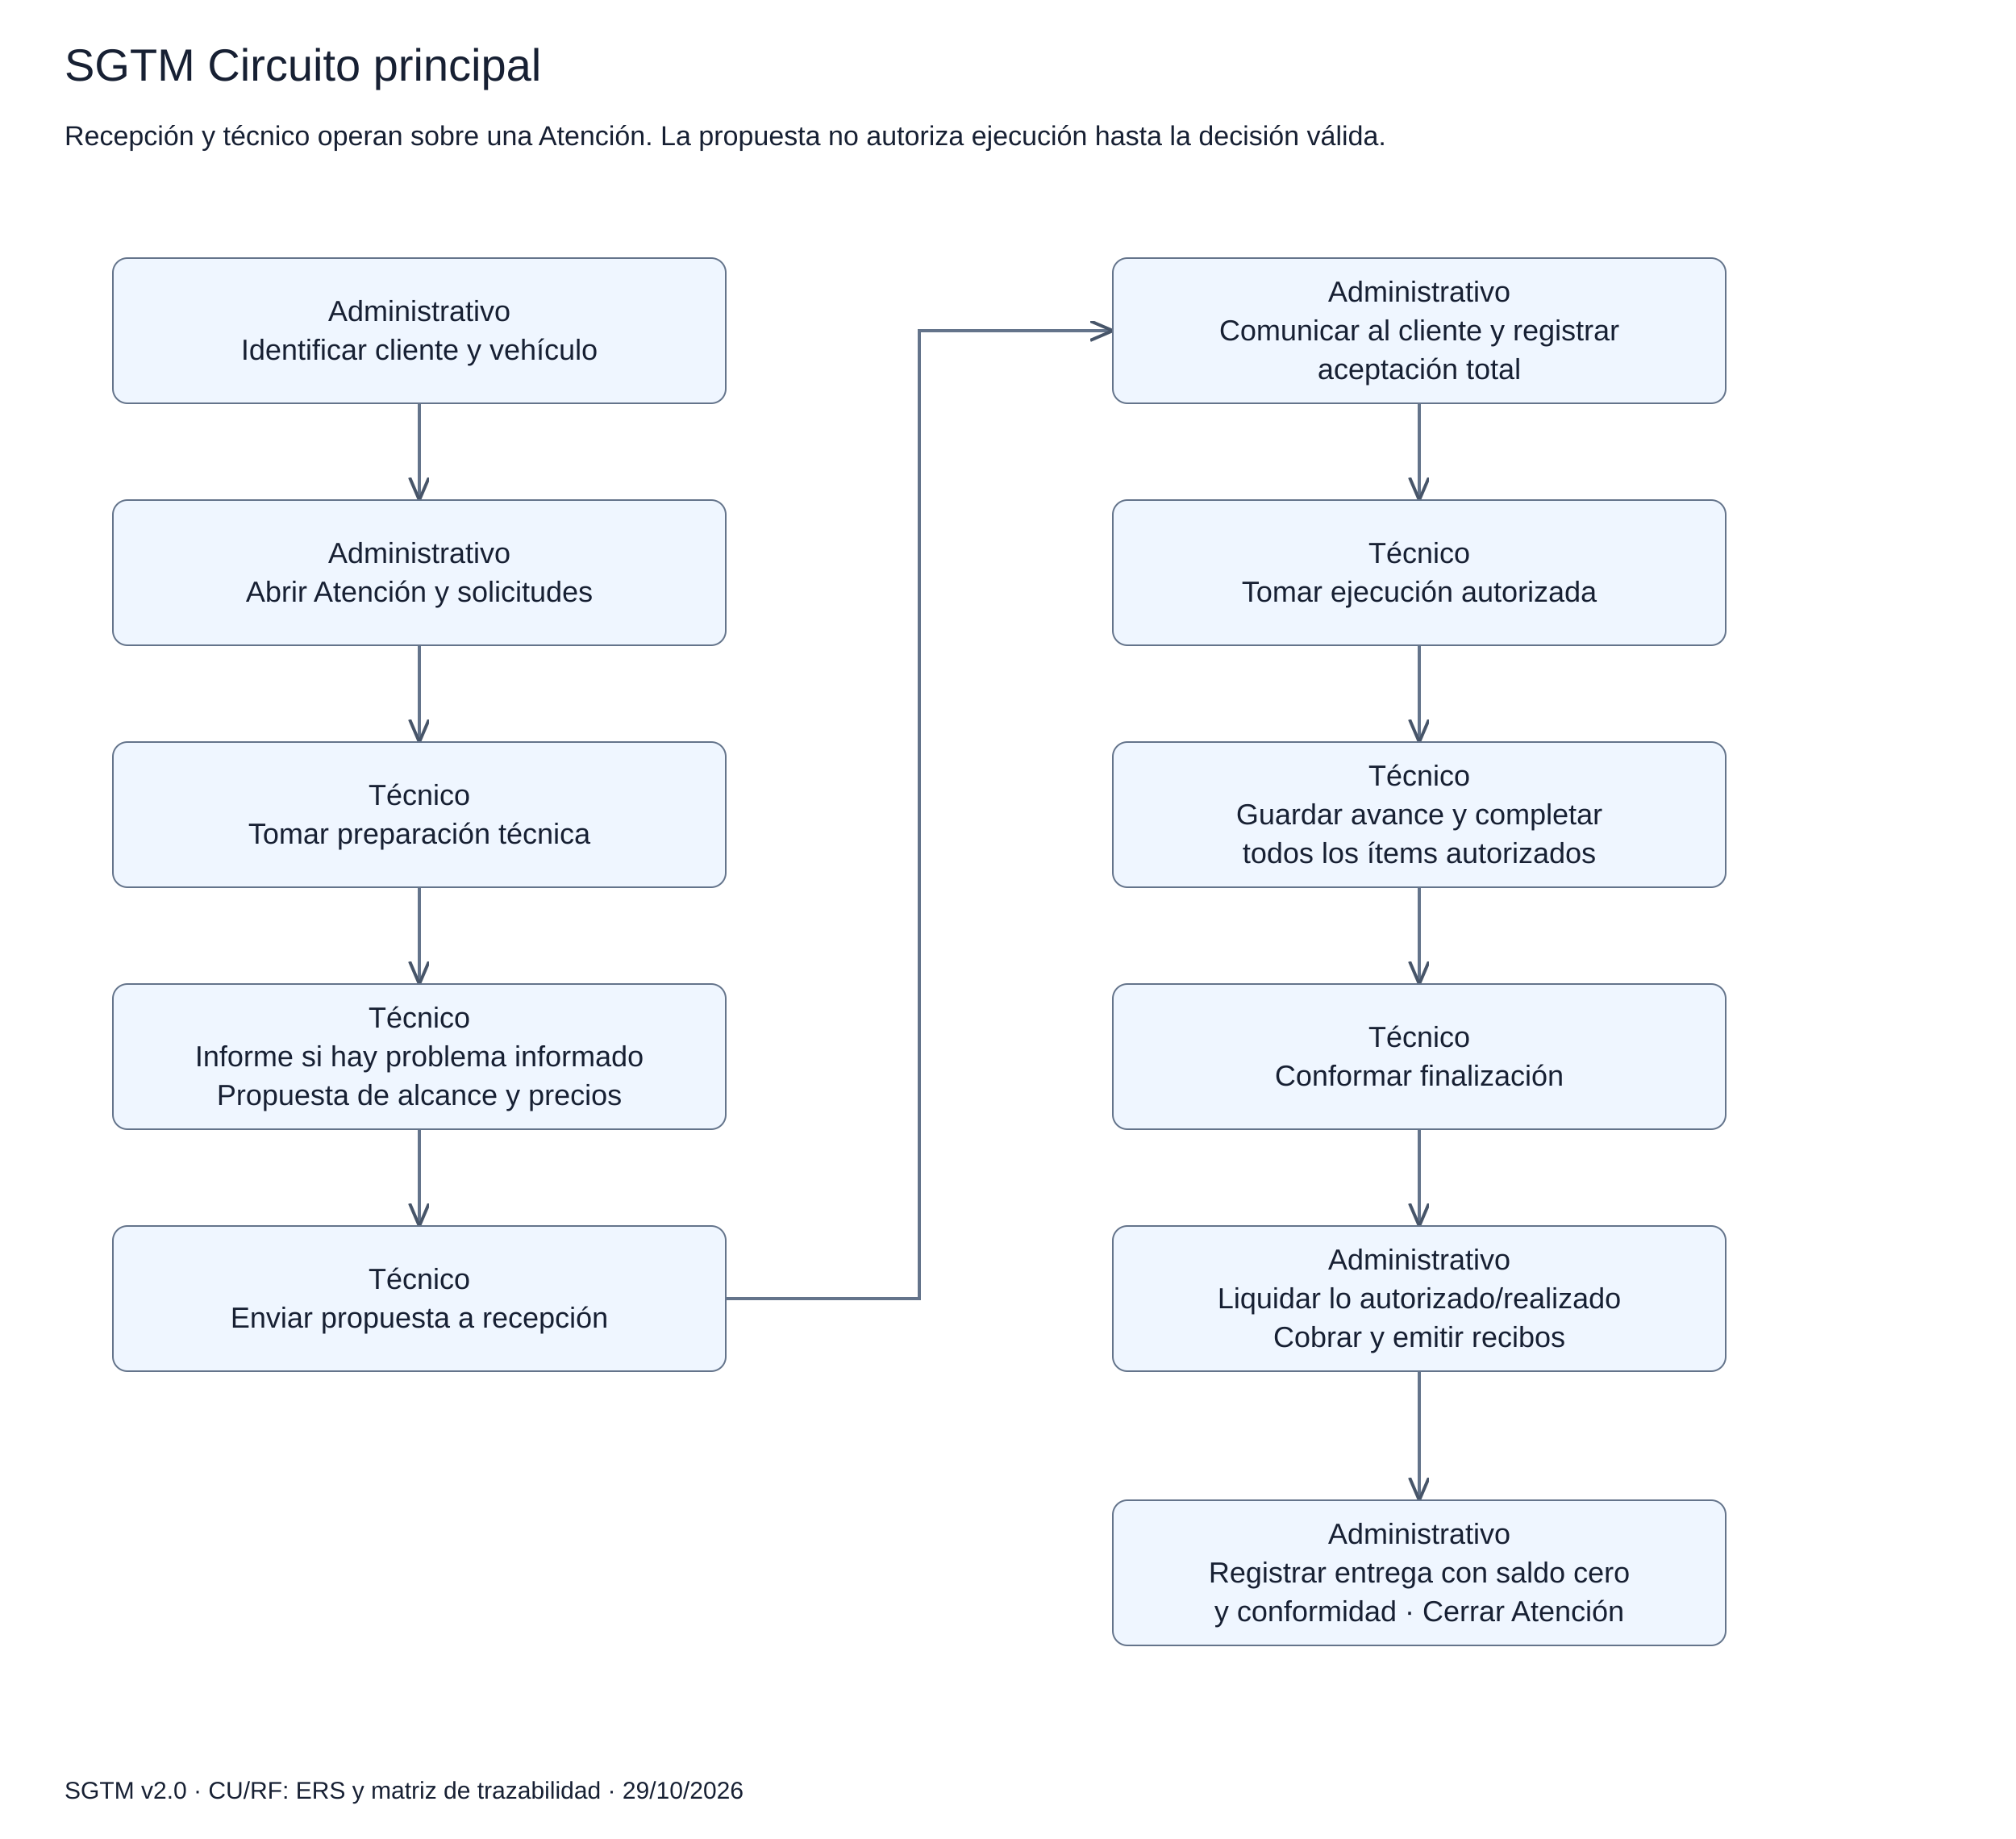
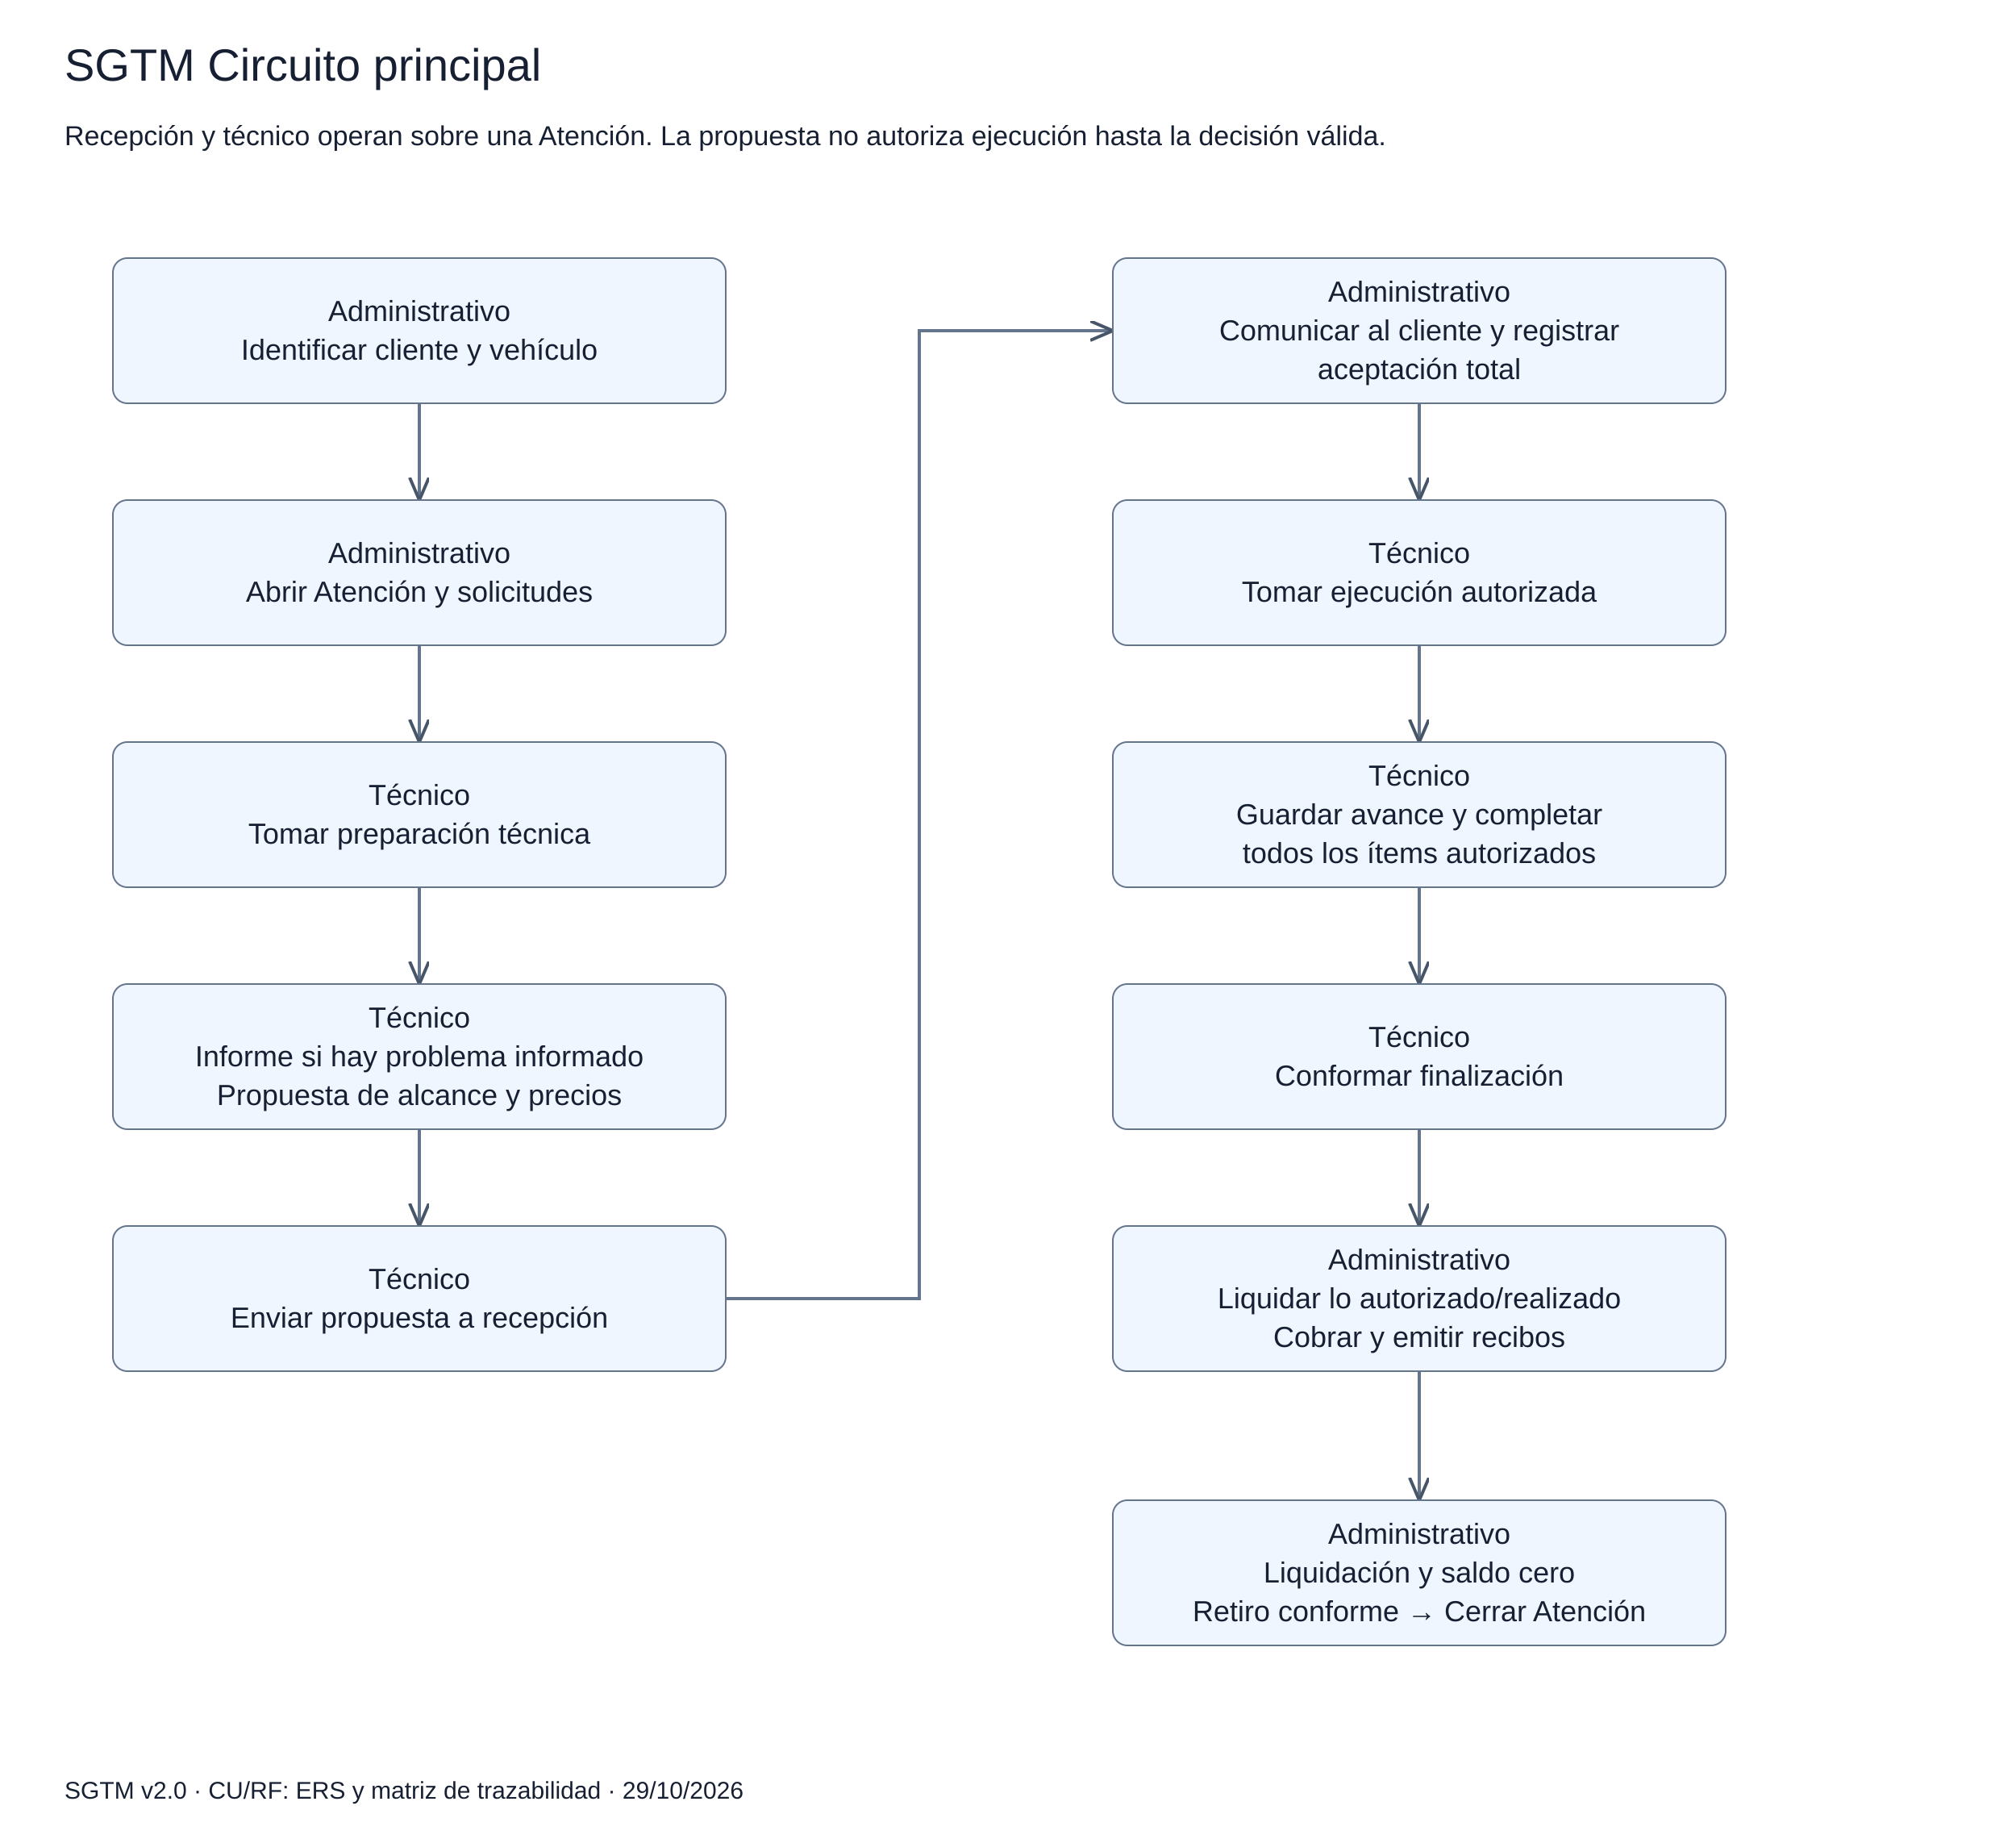
<svg xmlns="http://www.w3.org/2000/svg" width="1250" height="1140" viewBox="0 0 1250 1140">
  <defs>
    <marker id="arrow" markerWidth="8" markerHeight="8" refX="7" refY="3" orient="auto">
      <path d="M0,0 L7,3 L0,6" fill="none" stroke="#475569" />
    </marker>
  </defs>
  <rect width="100%" height="100%" fill="white" />
  <text x="40" y="50" font-family="Arial" font-size="28" text-anchor="start" fill="#172033">SGTM Circuito principal</text>
  <text x="40" y="90" font-family="Arial" font-size="17" text-anchor="start" fill="#172033">Recepción y técnico operan sobre una Atención. La propuesta no autoriza ejecución hasta la decisión válida.</text>
  <polyline points="260.0,250 260.0,280.0 260.0,280.0 260.0,310" stroke="#64748b" fill="none" stroke-width="2" marker-end="url(#arrow)" />
  <polyline points="260.0,400 260.0,430.0 260.0,430.0 260.0,460" stroke="#64748b" fill="none" stroke-width="2" marker-end="url(#arrow)" />
  <polyline points="260.0,550 260.0,580.0 260.0,580.0 260.0,610" stroke="#64748b" fill="none" stroke-width="2" marker-end="url(#arrow)" />
  <polyline points="260.0,700 260.0,730.0 260.0,730.0 260.0,760" stroke="#64748b" fill="none" stroke-width="2" marker-end="url(#arrow)" />
  <polyline points="450,805.0 570.0,805.0 570.0,205.0 690,205.0" stroke="#64748b" fill="none" stroke-width="2" marker-end="url(#arrow)" />
  <polyline points="880.0,250 880.0,280.0 880.0,280.0 880.0,310" stroke="#64748b" fill="none" stroke-width="2" marker-end="url(#arrow)" />
  <polyline points="880.0,400 880.0,430.0 880.0,430.0 880.0,460" stroke="#64748b" fill="none" stroke-width="2" marker-end="url(#arrow)" />
  <polyline points="880.0,550 880.0,580.0 880.0,580.0 880.0,610" stroke="#64748b" fill="none" stroke-width="2" marker-end="url(#arrow)" />
  <polyline points="880.0,700 880.0,730.0 880.0,730.0 880.0,760" stroke="#64748b" fill="none" stroke-width="2" marker-end="url(#arrow)" />
  <polyline points="880.0,850 880.0,890.0 880.0,890.0 880.0,930" stroke="#64748b" fill="none" stroke-width="2" marker-end="url(#arrow)" />
  <rect x="70" y="160" width="380" height="90" rx="9" fill="#eff6ff" stroke="#64748b" />
  <text x="260.0" y="199.0" font-family="Arial" font-size="18" text-anchor="middle" fill="#172033">Administrativo</text>
  <text x="260.0" y="223.0" font-family="Arial" font-size="18" text-anchor="middle" fill="#172033">Identificar cliente y vehículo</text>
  <rect x="70" y="310" width="380" height="90" rx="9" fill="#eff6ff" stroke="#64748b" />
  <text x="260.0" y="349.0" font-family="Arial" font-size="18" text-anchor="middle" fill="#172033">Administrativo</text>
  <text x="260.0" y="373.0" font-family="Arial" font-size="18" text-anchor="middle" fill="#172033">Abrir Atención y solicitudes</text>
  <rect x="70" y="460" width="380" height="90" rx="9" fill="#eff6ff" stroke="#64748b" />
  <text x="260.0" y="499.0" font-family="Arial" font-size="18" text-anchor="middle" fill="#172033">Técnico</text>
  <text x="260.0" y="523.0" font-family="Arial" font-size="18" text-anchor="middle" fill="#172033">Tomar preparación técnica</text>
  <rect x="70" y="610" width="380" height="90" rx="9" fill="#eff6ff" stroke="#64748b" />
  <text x="260.0" y="637.0" font-family="Arial" font-size="18" text-anchor="middle" fill="#172033">Técnico</text>
  <text x="260.0" y="661.0" font-family="Arial" font-size="18" text-anchor="middle" fill="#172033">Informe si hay problema informado</text>
  <text x="260.0" y="685.0" font-family="Arial" font-size="18" text-anchor="middle" fill="#172033">Propuesta de alcance y precios</text>
  <rect x="70" y="760" width="380" height="90" rx="9" fill="#eff6ff" stroke="#64748b" />
  <text x="260.0" y="799.0" font-family="Arial" font-size="18" text-anchor="middle" fill="#172033">Técnico</text>
  <text x="260.0" y="823.0" font-family="Arial" font-size="18" text-anchor="middle" fill="#172033">Enviar propuesta a recepción</text>
  <rect x="690" y="160" width="380" height="90" rx="9" fill="#eff6ff" stroke="#64748b" />
  <text x="880.0" y="187.0" font-family="Arial" font-size="18" text-anchor="middle" fill="#172033">Administrativo</text>
  <text x="880.0" y="211.0" font-family="Arial" font-size="18" text-anchor="middle" fill="#172033">Comunicar al cliente y registrar</text>
  <text x="880.0" y="235.0" font-family="Arial" font-size="18" text-anchor="middle" fill="#172033">aceptación total</text>
  <rect x="690" y="310" width="380" height="90" rx="9" fill="#eff6ff" stroke="#64748b" />
  <text x="880.0" y="349.0" font-family="Arial" font-size="18" text-anchor="middle" fill="#172033">Técnico</text>
  <text x="880.0" y="373.0" font-family="Arial" font-size="18" text-anchor="middle" fill="#172033">Tomar ejecución autorizada</text>
  <rect x="690" y="460" width="380" height="90" rx="9" fill="#eff6ff" stroke="#64748b" />
  <text x="880.0" y="487.0" font-family="Arial" font-size="18" text-anchor="middle" fill="#172033">Técnico</text>
  <text x="880.0" y="511.0" font-family="Arial" font-size="18" text-anchor="middle" fill="#172033">Guardar avance y completar</text>
  <text x="880.0" y="535.0" font-family="Arial" font-size="18" text-anchor="middle" fill="#172033">todos los ítems autorizados</text>
  <rect x="690" y="610" width="380" height="90" rx="9" fill="#eff6ff" stroke="#64748b" />
  <text x="880.0" y="649.0" font-family="Arial" font-size="18" text-anchor="middle" fill="#172033">Técnico</text>
  <text x="880.0" y="673.0" font-family="Arial" font-size="18" text-anchor="middle" fill="#172033">Conformar finalización</text>
  <rect x="690" y="760" width="380" height="90" rx="9" fill="#eff6ff" stroke="#64748b" />
  <text x="880.0" y="787.0" font-family="Arial" font-size="18" text-anchor="middle" fill="#172033">Administrativo</text>
  <text x="880.0" y="811.0" font-family="Arial" font-size="18" text-anchor="middle" fill="#172033">Liquidar lo autorizado/realizado</text>
  <text x="880.0" y="835.0" font-family="Arial" font-size="18" text-anchor="middle" fill="#172033">Cobrar y emitir recibos</text>
  <rect x="690" y="930" width="380" height="90" rx="9" fill="#eff6ff" stroke="#64748b" />
  <text x="880.0" y="957.0" font-family="Arial" font-size="18" text-anchor="middle" fill="#172033">Administrativo</text>
-   <text x="880.0" y="981.0" font-family="Arial" font-size="18" text-anchor="middle" fill="#172033">Registrar entrega con saldo cero</text>
-   <text x="880.0" y="1005.0" font-family="Arial" font-size="18" text-anchor="middle" fill="#172033">y conformidad · Cerrar Atención</text>
+   <text x="880.0" y="981.0" font-family="Arial" font-size="18" text-anchor="middle" fill="#172033">Liquidación y saldo cero</text>
+   <text x="880.0" y="1005.0" font-family="Arial" font-size="18" text-anchor="middle" fill="#172033">Retiro conforme → Cerrar Atención</text>
  <text x="40" y="1115" font-family="Arial" font-size="15" text-anchor="start" fill="#172033">SGTM v2.0 · CU/RF: ERS y matriz de trazabilidad · 29/10/2026</text>
</svg>
